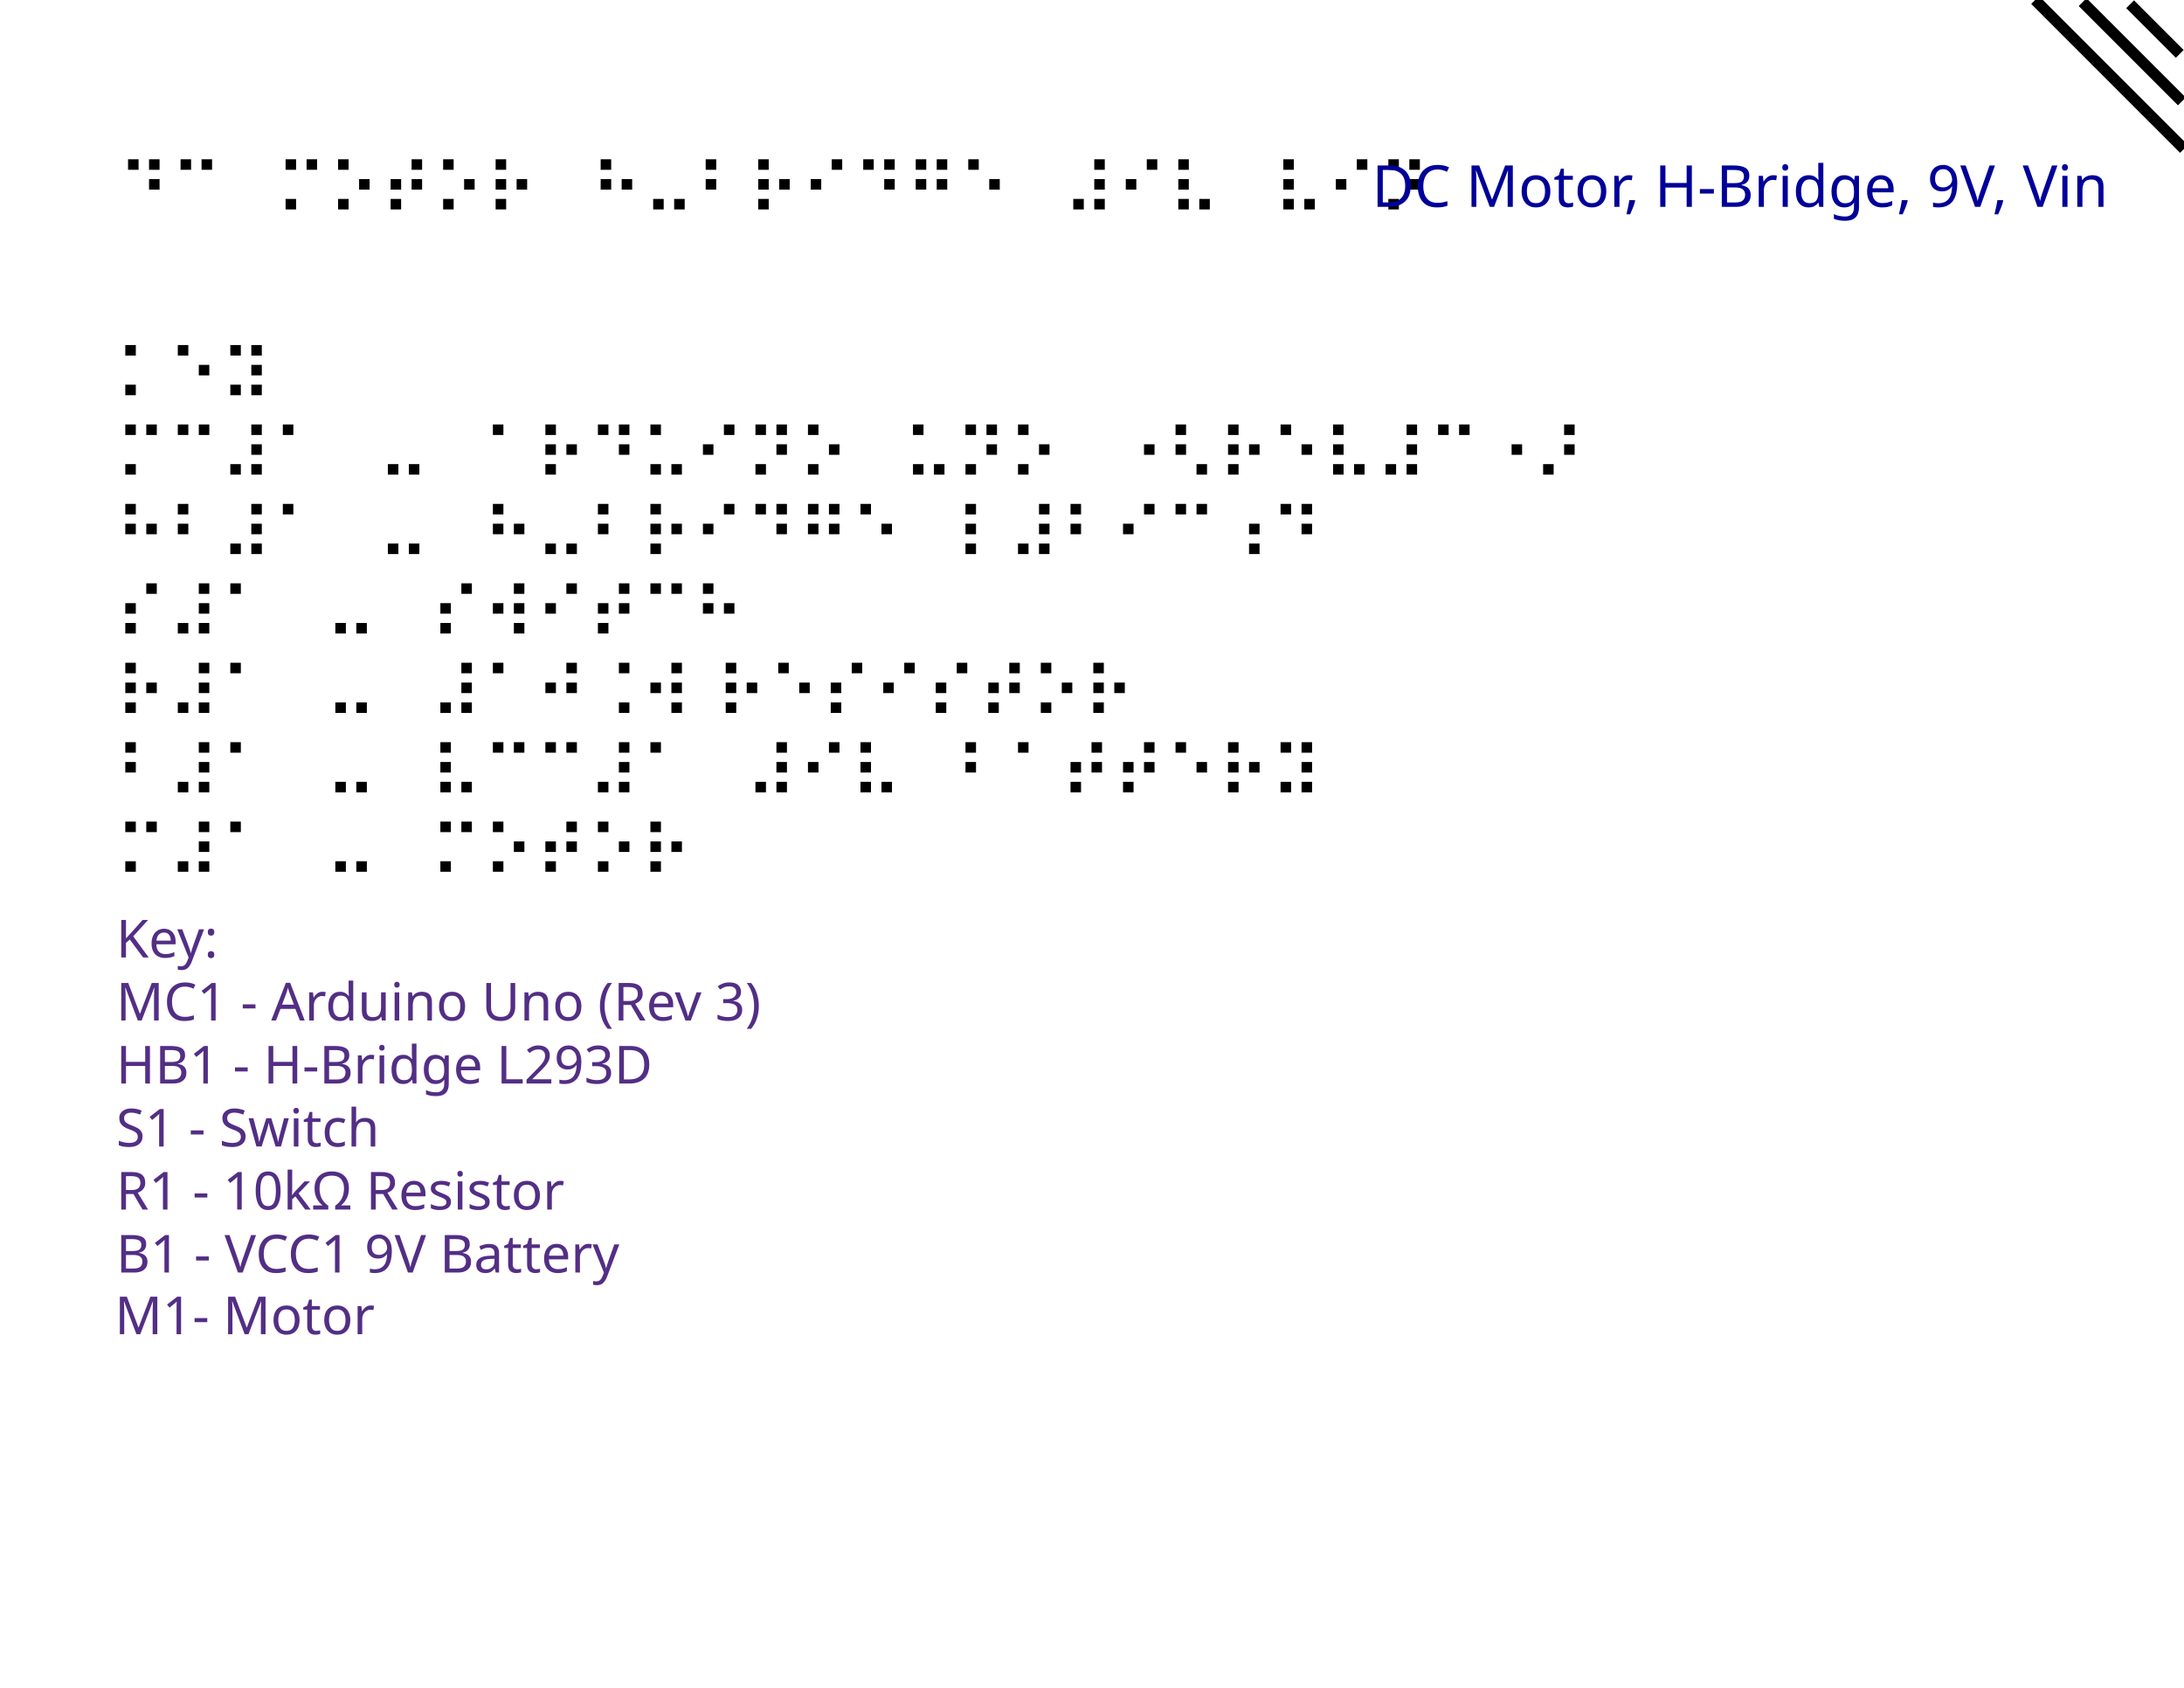
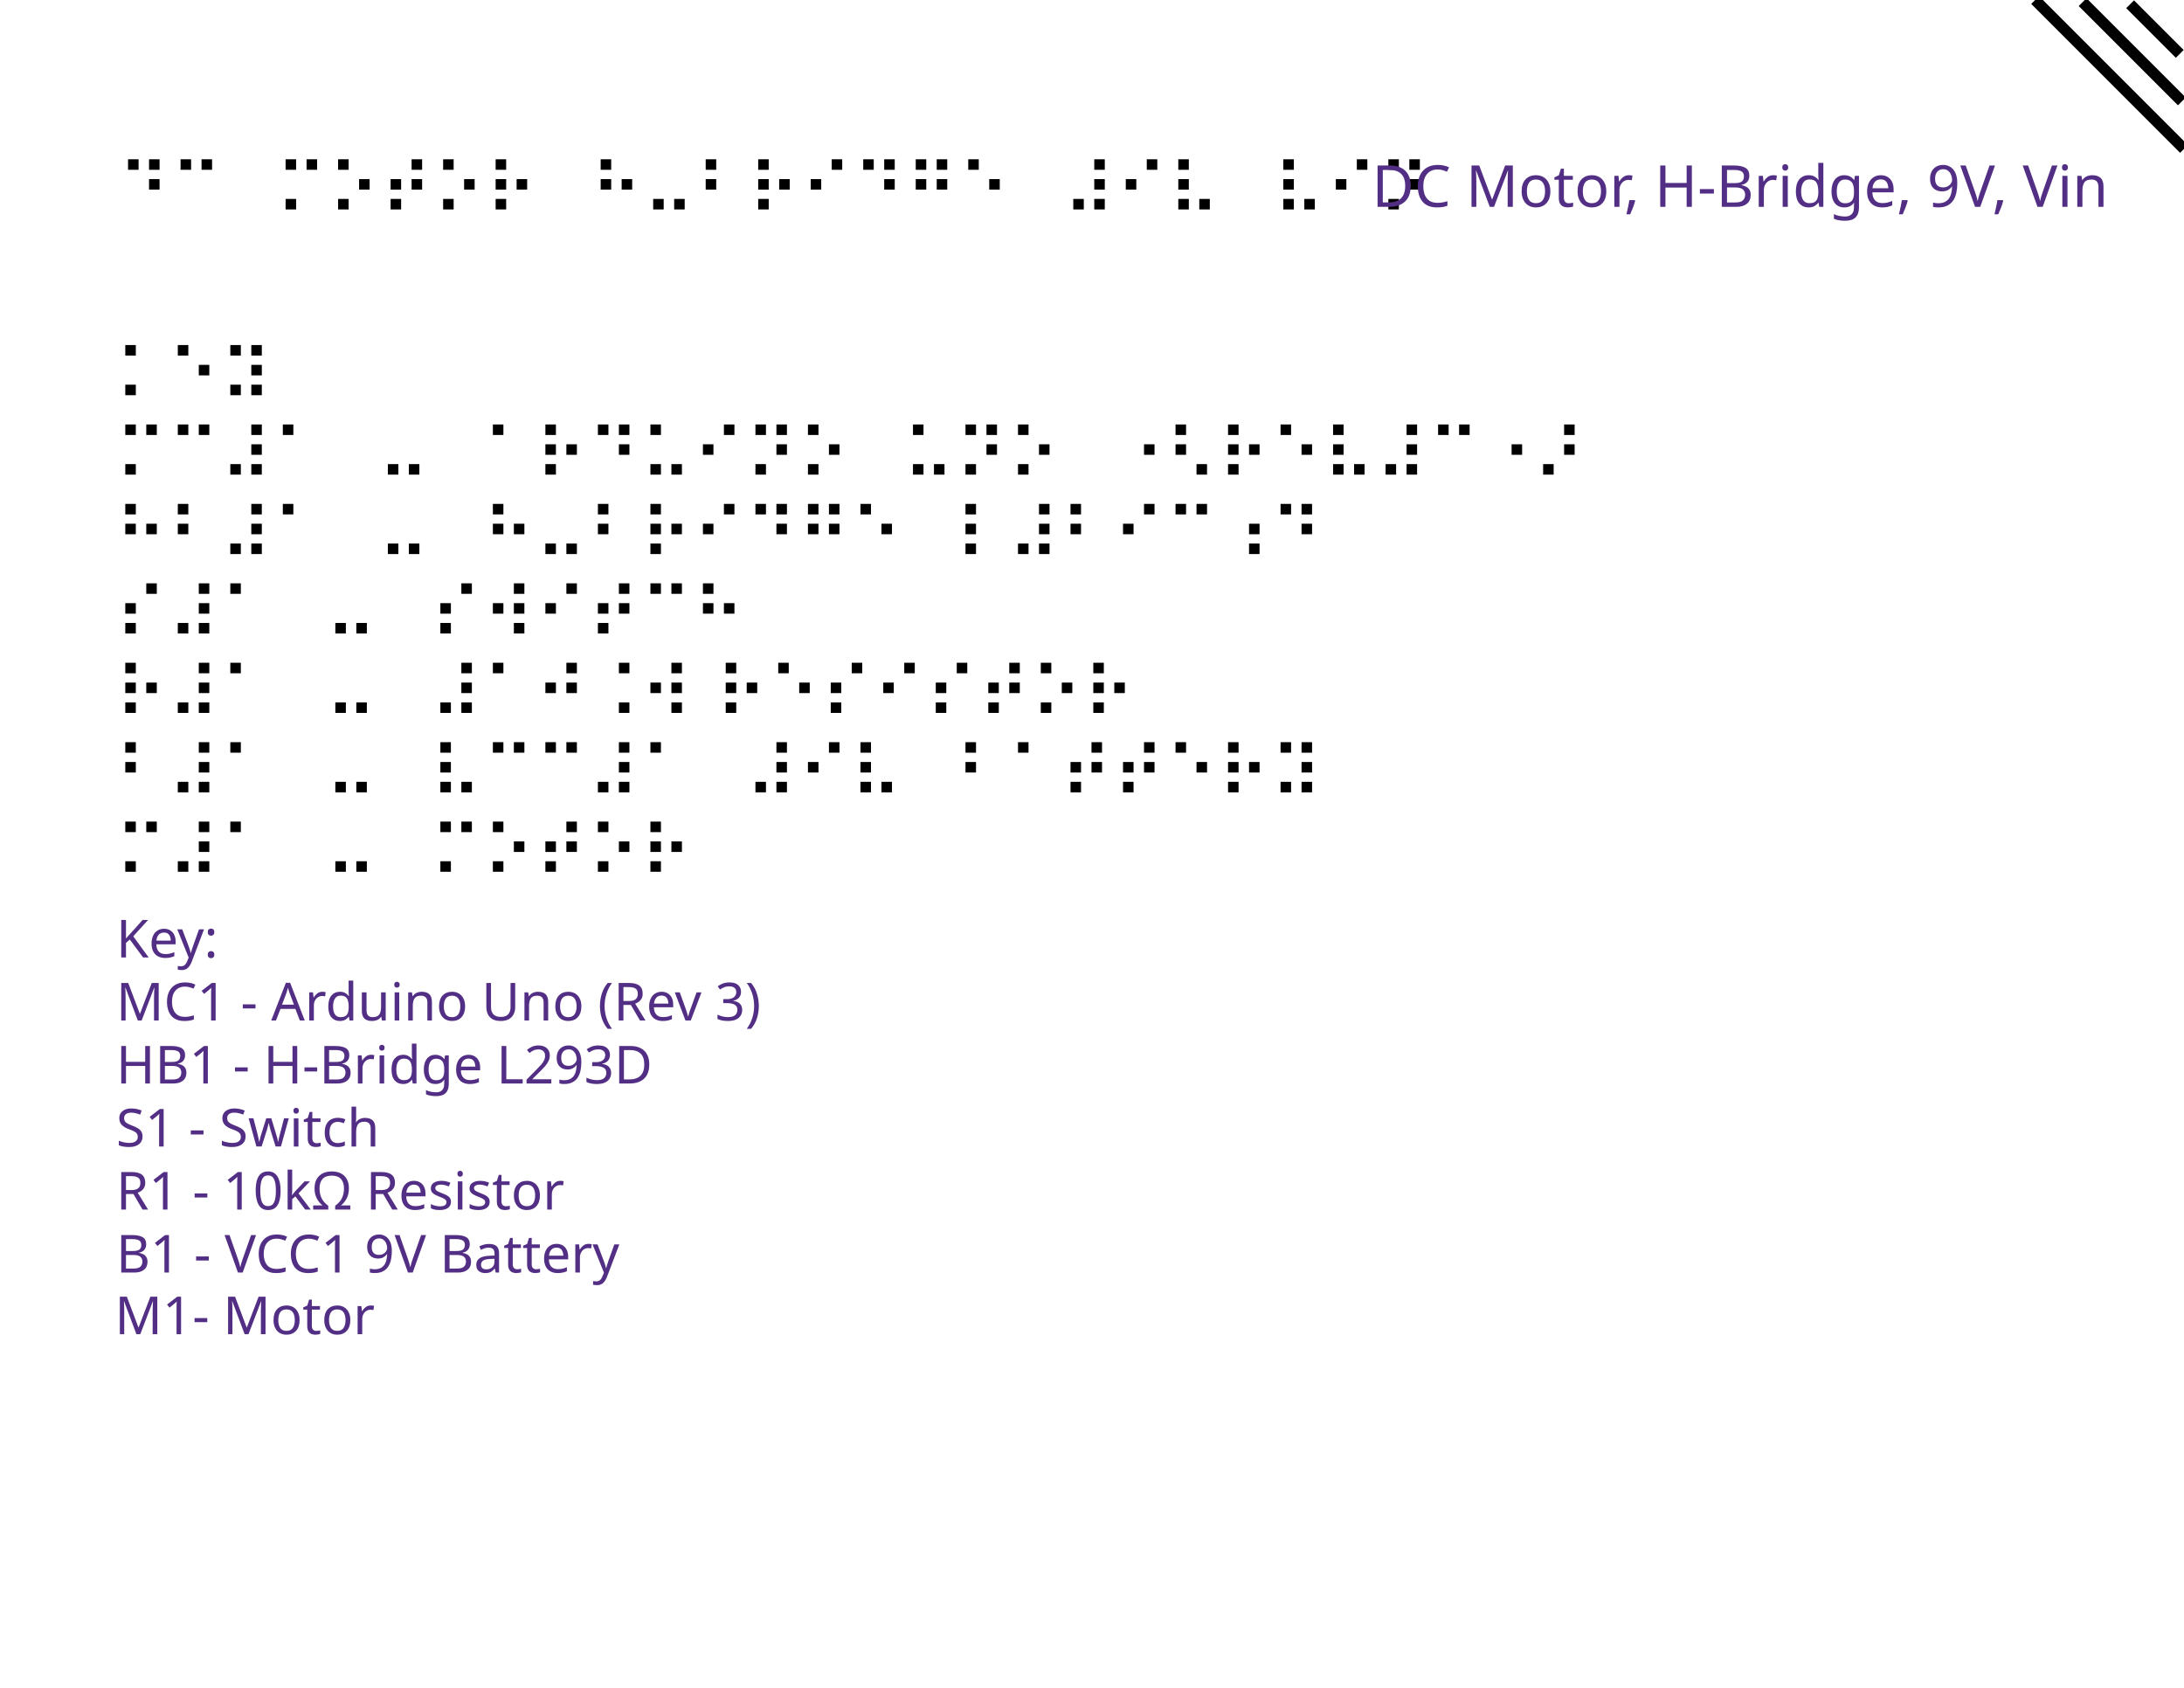
<svg xmlns="http://www.w3.org/2000/svg" version="1.1" id="Layer_1" x="0px" y="0px" width="792px" height="612px" viewBox="0 0 792 612" enable-background="new 0 0 792 612" xml:space="preserve">
  <g>
    <line fill="none" stroke="#000000" stroke-width="4" stroke-miterlimit="10" x1="755.229" y1="0.772" x2="791.227" y2="36.771" />
    <line fill="none" stroke="#000000" stroke-width="4" stroke-miterlimit="10" x1="738" y1="0" x2="792" y2="54" />
    <line fill="none" stroke="#000000" stroke-width="4" stroke-miterlimit="10" x1="772.457" y1="1.543" x2="790.457" y2="19.543" />
  </g>
  <text transform="matrix(1 0 0 1 41.625 145.4219)" fill="#010101" font-family="'AppleBraille'" font-size="26">⠅⠑⠽</text>
  <text transform="matrix(1 0 0 1 41.625 263.8213)" fill="#010101" font-family="'AppleBraille'" font-size="26">⠀</text>
  <text transform="matrix(1 0 0 1 42.125 347.1689)" fill="#532E85" font-family="'ArialMT'" font-size="19.042">Key:</text>
  <text transform="matrix(1 0 0 1 42.125 370.0166)" fill="#532E85" font-family="'ArialMT'" font-size="19.042">MC1 - Arduino Uno (Rev 3)</text>
  <text transform="matrix(1 0 0 1 42.125 392.8682)" fill="#532E85" font-family="'ArialMT'" font-size="19.042">HB1 - H-Bridge L293D</text>
  <text transform="matrix(1 0 0 1 42.125 415.7178)" fill="#532E85" font-family="'ArialMT'" font-size="19.042">S1 - Switch</text>
  <text transform="matrix(1 0 0 1 42.125 438.5684)" fill="#532E85" font-family="'ArialMT'" font-size="19.042">R1 - 10kΩ Resistor</text>
  <text transform="matrix(1 0 0 1 42.125 461.418)" fill="#532E85" font-family="'ArialMT'" font-size="19.042">B1 - VCC1 9V Battery</text>
  <text transform="matrix(1 0 0 1 41.625 483.7676)" fill="#532E85" font-family="'ArialMT'" font-size="19.042">M1- Motor</text>
  <text transform="matrix(1 0 0 1 41.625 174.2217)" fill="#010101" font-family="'AppleBraille'" font-size="26">⠍⠉⠼⠁⠀⠤⠀⠁⠗⠙⠥⠊⠝⠕⠀⠥⠝⠕⠀⠐⠣⠗⠑⠧⠼⠉⠐⠜</text>
  <text transform="matrix(1 0 0 1 41.625 203.0215)" fill="#010101" font-family="'AppleBraille'" font-size="26">⠓⠃⠼⠁⠀⠤⠀⠓⠤⠃⠗⠊⠙⠛⠑⠀⠇⠼⠃⠊⠉⠰⠙</text>
  <text transform="matrix(1 0 0 1 41.625 231.8213)" fill="#010101" font-family="'AppleBraille'" font-size="26">⠎⠼⠁⠀⠤⠀⠎⠺⠊⠞⠉⠓</text>
  <text transform="matrix(1 0 0 1 41.625 260.6221)" font-family="'AppleBraille'" font-size="26">⠗⠼⠁⠀⠤⠀⠼⠁⠚⠨⠺ ⠗⠑⠎⠊⠎⠞⠕⠗</text>
  <text transform="matrix(1 0 0 1 41.625 289.4219)" font-family="'AppleBraille'" font-size="26">⠃⠼⠁⠀⠤⠀⠧⠉⠉⠼⠁⠀⠼⠊⠧⠀⠃⠁⠞⠞⠑⠗⠽</text>
  <text transform="matrix(1 0 0 1 41.625 318.2217)" font-family="'AppleBraille'" font-size="26">⠍⠼⠁⠀⠤⠀⠍⠕⠞⠕⠗</text>
  <g id="Braille_1_">
    <text transform="matrix(1 0 0 1 42.626 78.0645)" font-family="'AppleBraille'" font-size="26">⠙⠉⠀⠍⠕⠞⠕⠗⠀⠓⠤⠃⠗⠊⠙⠛⠑⠀⠼⠊⠧⠀⠧⠊⠝</text>
  </g>
-   <text transform="matrix(1 0 0 1 497.5303 75.002)" fill="#000099" font-family="'ArialMT'" font-size="21">DC Motor, H-Bridge, 9V, Vin</text>
+   <text transform="matrix(1 0 0 1 497.5303 75.002)" fill="#532E85" font-family="'ArialMT'" font-size="21">DC Motor, H-Bridge, 9V, Vin</text>
</svg>
